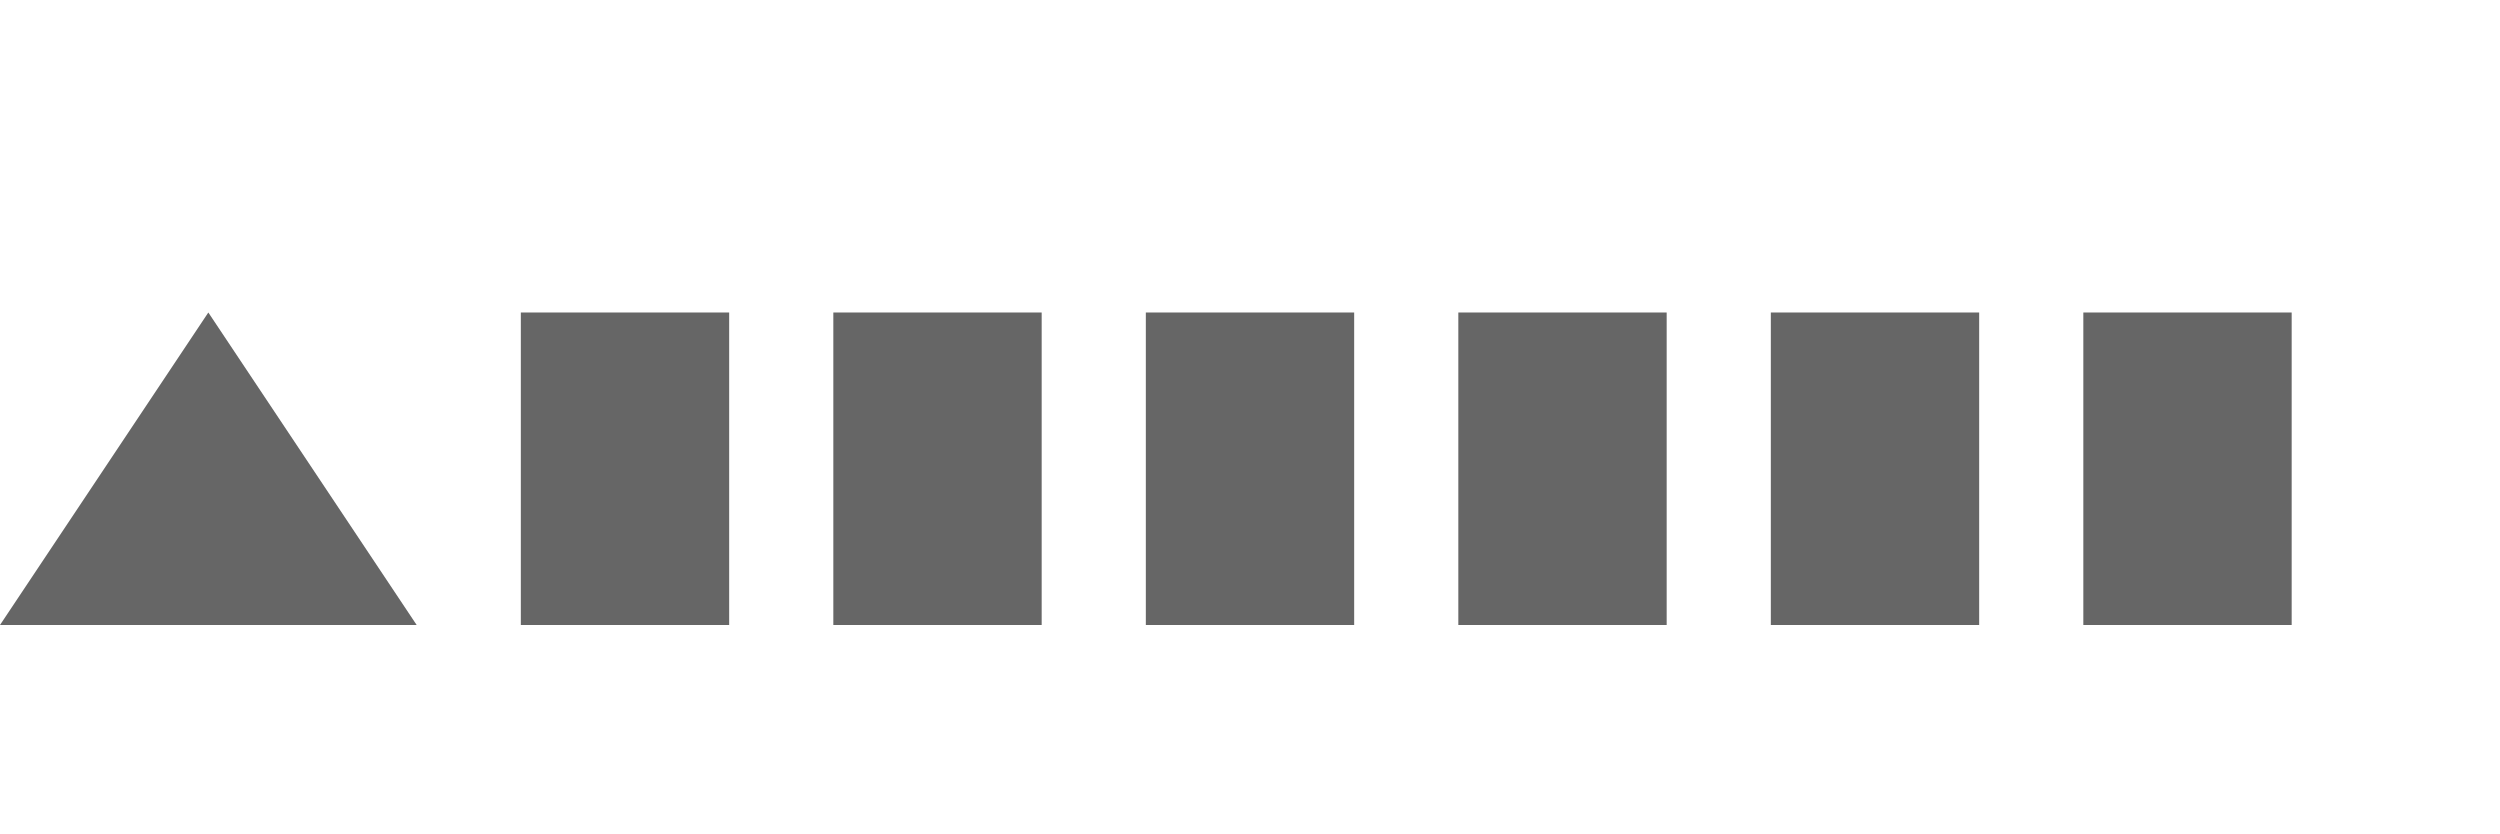
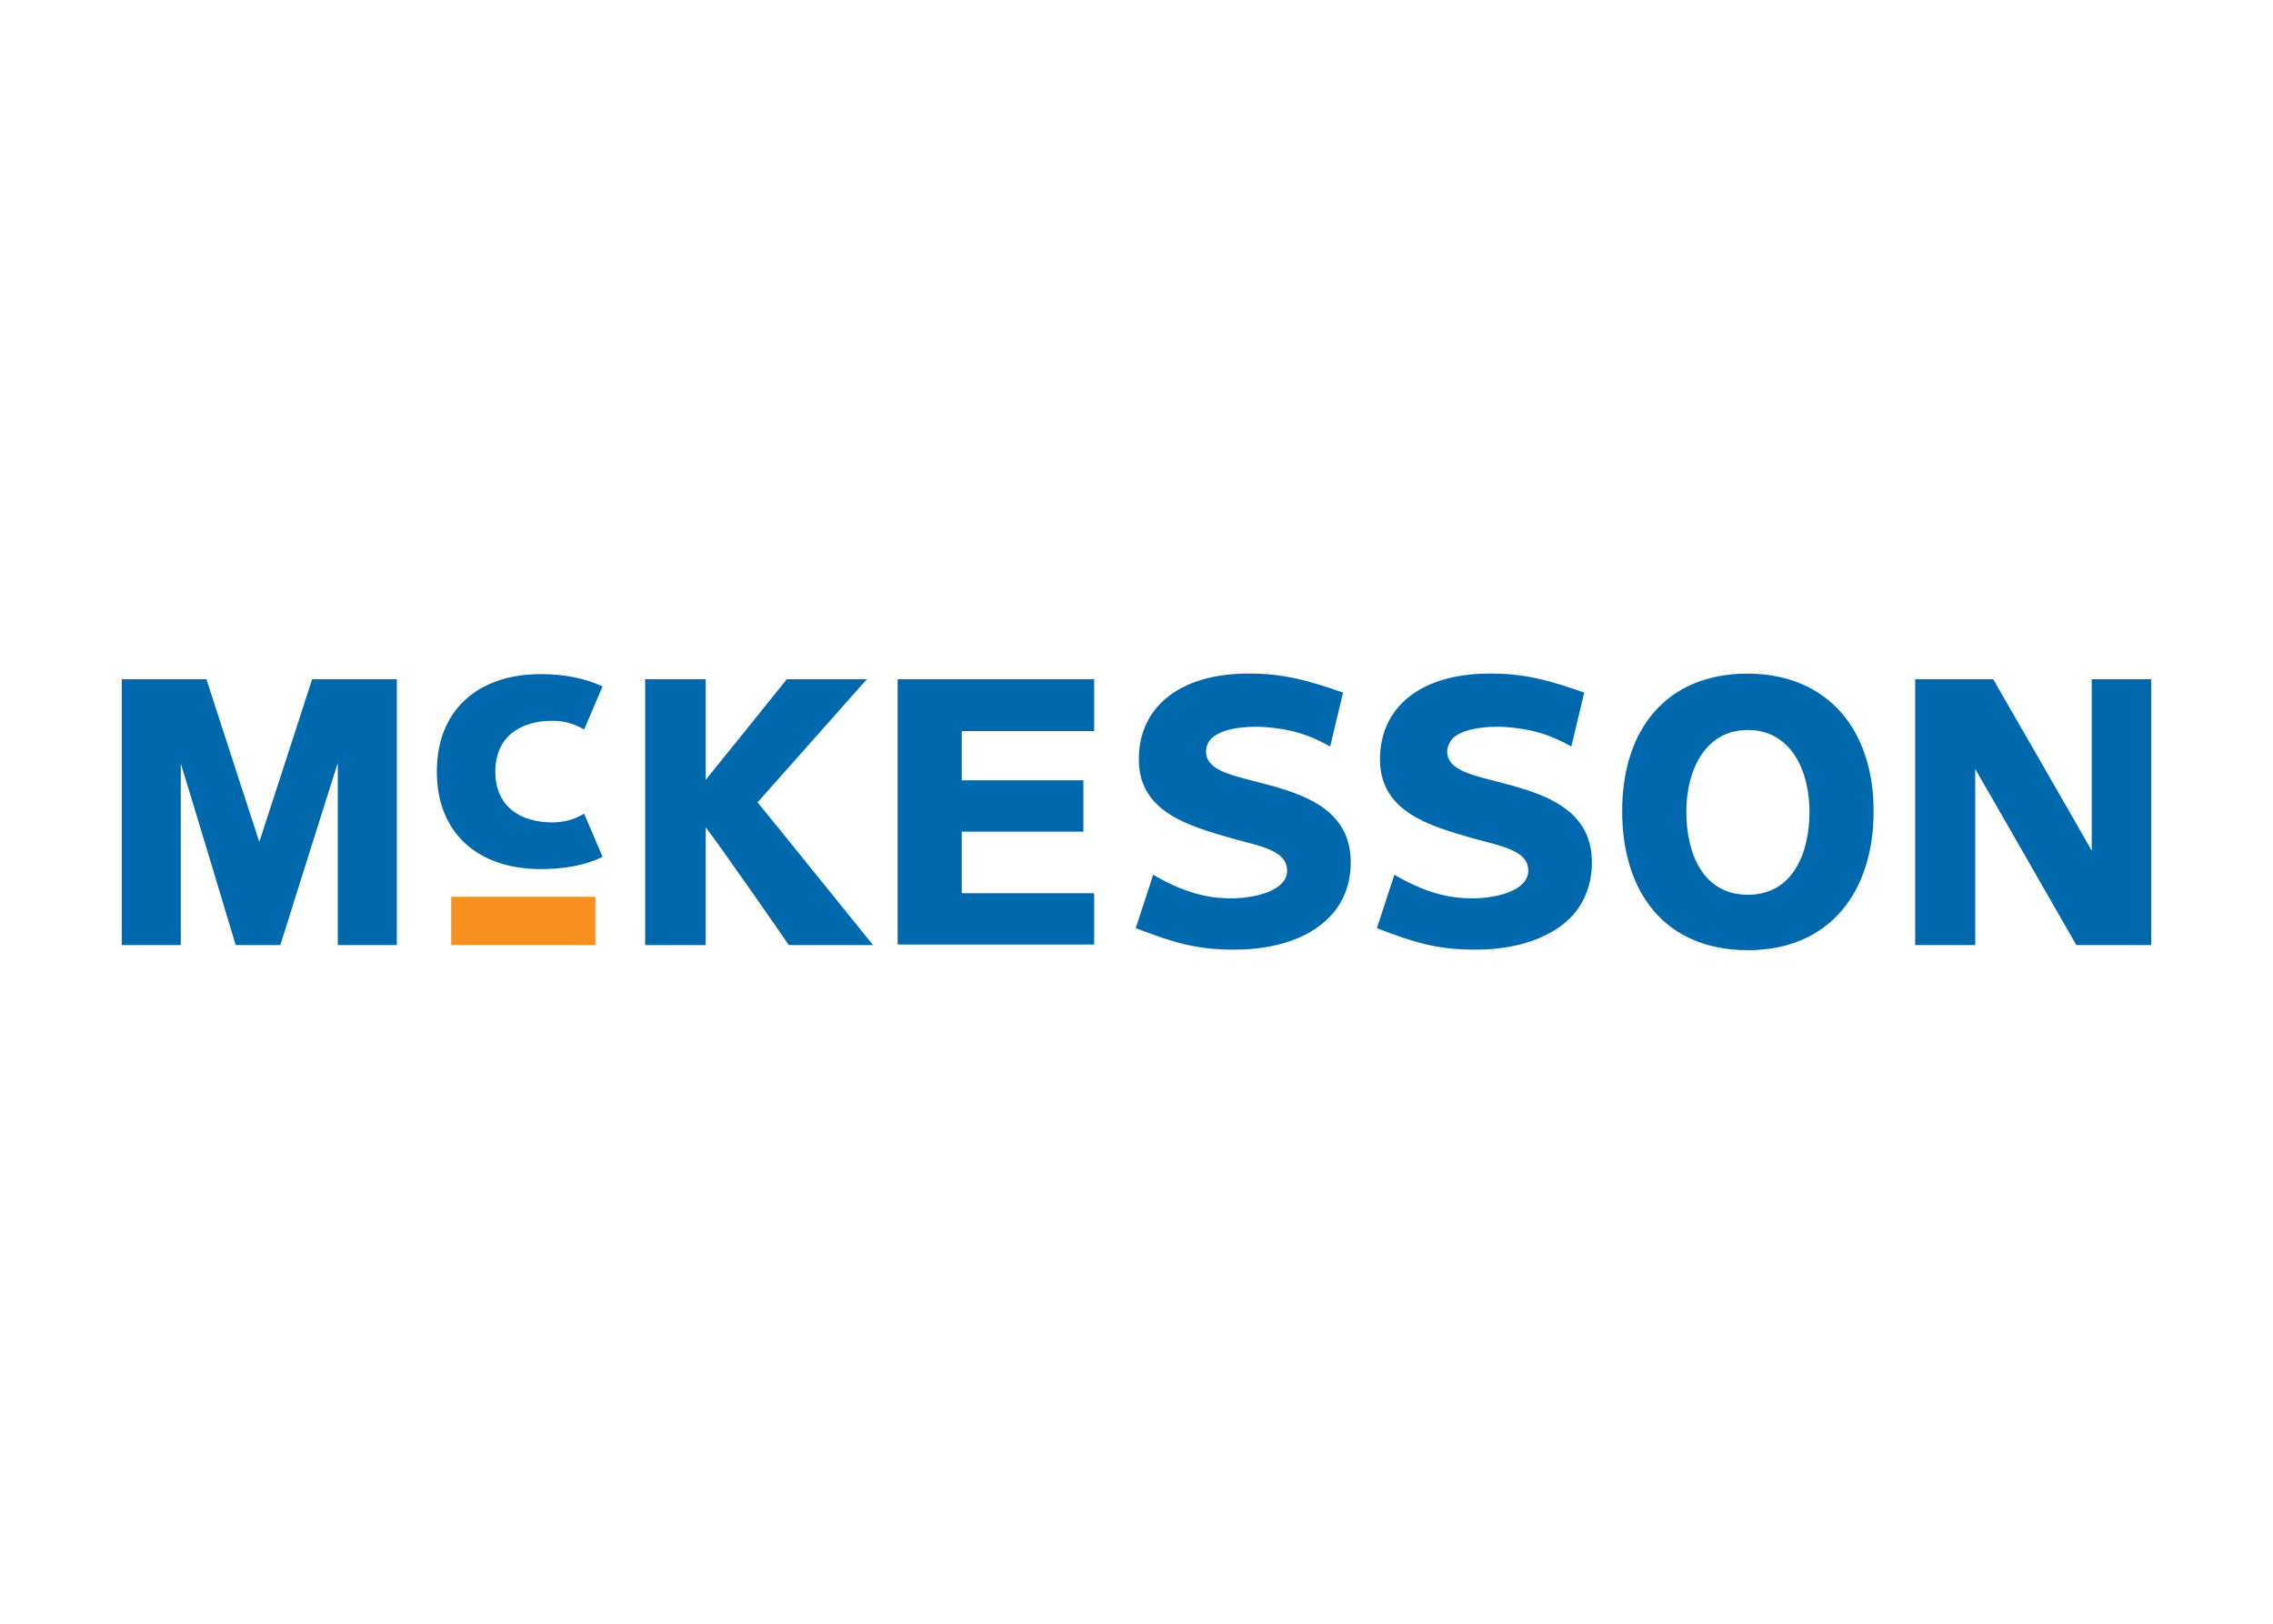
- <svg xmlns="http://www.w3.org/2000/svg" width="120" height="40" viewBox="0 0 120 40" fill="none">
-   <path d="M10 15L20 30H0L10 15Z" fill="#666666" />
-   <path d="M25 15H35V30H25V15Z" fill="#666666" />
-   <path d="M40 15H50V30H40V15Z" fill="#666666" />
-   <path d="M55 15H65V30H55V15Z" fill="#666666" />
-   <path d="M70 15H80V30H70V15Z" fill="#666666" />
-   <path d="M85 15H95V30H85V15Z" fill="#666666" />
-   <path d="M100 15H110V30H100V15Z" fill="#666666" />
+ <svg xmlns="http://www.w3.org/2000/svg" clip-rule="evenodd" fill-rule="evenodd" stroke-linejoin="round" stroke-miterlimit="1.414" viewBox="0 0 560 400">
+   <g transform="matrix(1.26422 0 0 1.26422 27.2187 10.4328)">
+     <path d="m66.4 166.5h28.1v9.4h-28.1z" fill="#f7901e" />
+     <path d="m153.4 124.1h38.3v10.1h-25.8v9.6h23.7v10h-23.7v12h25.8v10h-38.3zm-6 0h-15.6s-13.9 17.3-15.8 19.6v-19.6h-11.8v51.8h11.8v-22.9c2.1 2.5 16.2 22.9 16.2 22.9h16.4s-21.7-26.9-22.5-27.8c.8-.9 21.3-24 21.3-24zm-61.3 8.1c2.3 0 4.4.6 6.2 1.7l3.6-8.4c-3.4-1.6-7.6-2.4-12-2.4-12.4 0-20.3 7.1-20.3 19s7.9 19 20.3 19c4.4 0 8.6-.7 12-2.4l-3.6-8.4c-1.8 1.1-3.9 1.7-6.2 1.7-6.1 0-11.1-3-11.1-9.9s5-9.9 11.1-9.9zm-57.1 23.6c-1-3-10.3-31.7-10.3-31.7h-16.5v51.8h11.5v-35.4c1.9 6.1 10.7 35.4 10.7 35.4h8.7s9.3-29.6 11.2-35.5v35.5h11.5v-51.8h-16.5s-9.3 28.7-10.3 31.7zm314.6-6c0 15.8-8.6 27.1-24.5 27.1-16 0-24.5-11.1-24.5-27.1 0-15.9 8.6-26.8 24.5-26.8 15.7.1 24.5 11.1 24.5 26.8zm-12.5.1c0-7.8-3.5-15.9-12-15.9s-12 8.1-12 15.9c0 8.1 3.2 16.2 12 16.2s12-8.2 12-16.2zm55-25.8v33.4c-1.9-3.4-19.2-33.4-19.2-33.4h-15.2v51.8h11.7v-34.3c2 3.4 19.7 34.3 19.7 34.3h14.6v-51.8zm-161.5 20.3c-5.7-1.5-11-2.4-11.1-6.1 0-1 .3-1.9 1.1-2.7 2-1.9 6.5-2.4 10.1-2.2 5.4.4 8.6 1.4 13 3.8l2.5-10.5c-6.6-2.3-11.7-3.8-18.8-3.7-13 .1-21 6.5-21 16.7 0 10.4 9.9 13 18.1 15.4 5.4 1.5 10.8 2.3 10.8 6.3s-6.5 5.4-10.9 5.4c-5.1 0-9.7-1.4-15.2-4.6l-3.4 10.4c7.5 2.9 12 4.2 19.2 4.2 7.9 0 14.4-2.2 18.3-6.1 2.9-2.8 4.4-6.6 4.4-10.9 0-10.4-9.2-13.3-17.1-15.4zm47 0c-5.7-1.5-11-2.4-11.1-6.1 0-1 .4-1.9 1.1-2.7 2-1.9 6.6-2.4 10.1-2.2 5.4.4 8.6 1.4 13 3.8l2.5-10.5c-6.6-2.3-11.6-3.8-18.8-3.7-13 .1-21 6.5-21 16.7 0 10.4 9.9 13 18.1 15.4 5.4 1.5 10.8 2.3 10.8 6.3s-6.5 5.4-10.9 5.4c-5.1 0-9.7-1.4-15.2-4.6l-3.4 10.4c7.4 2.9 12 4.2 19.2 4.2 7.9 0 14.4-2.2 18.4-6.1 2.8-2.8 4.3-6.6 4.3-10.9 0-10.4-9.3-13.3-17.1-15.4z" fill="#0068ac" fill-rule="nonzero" />
+   </g>
</svg>
